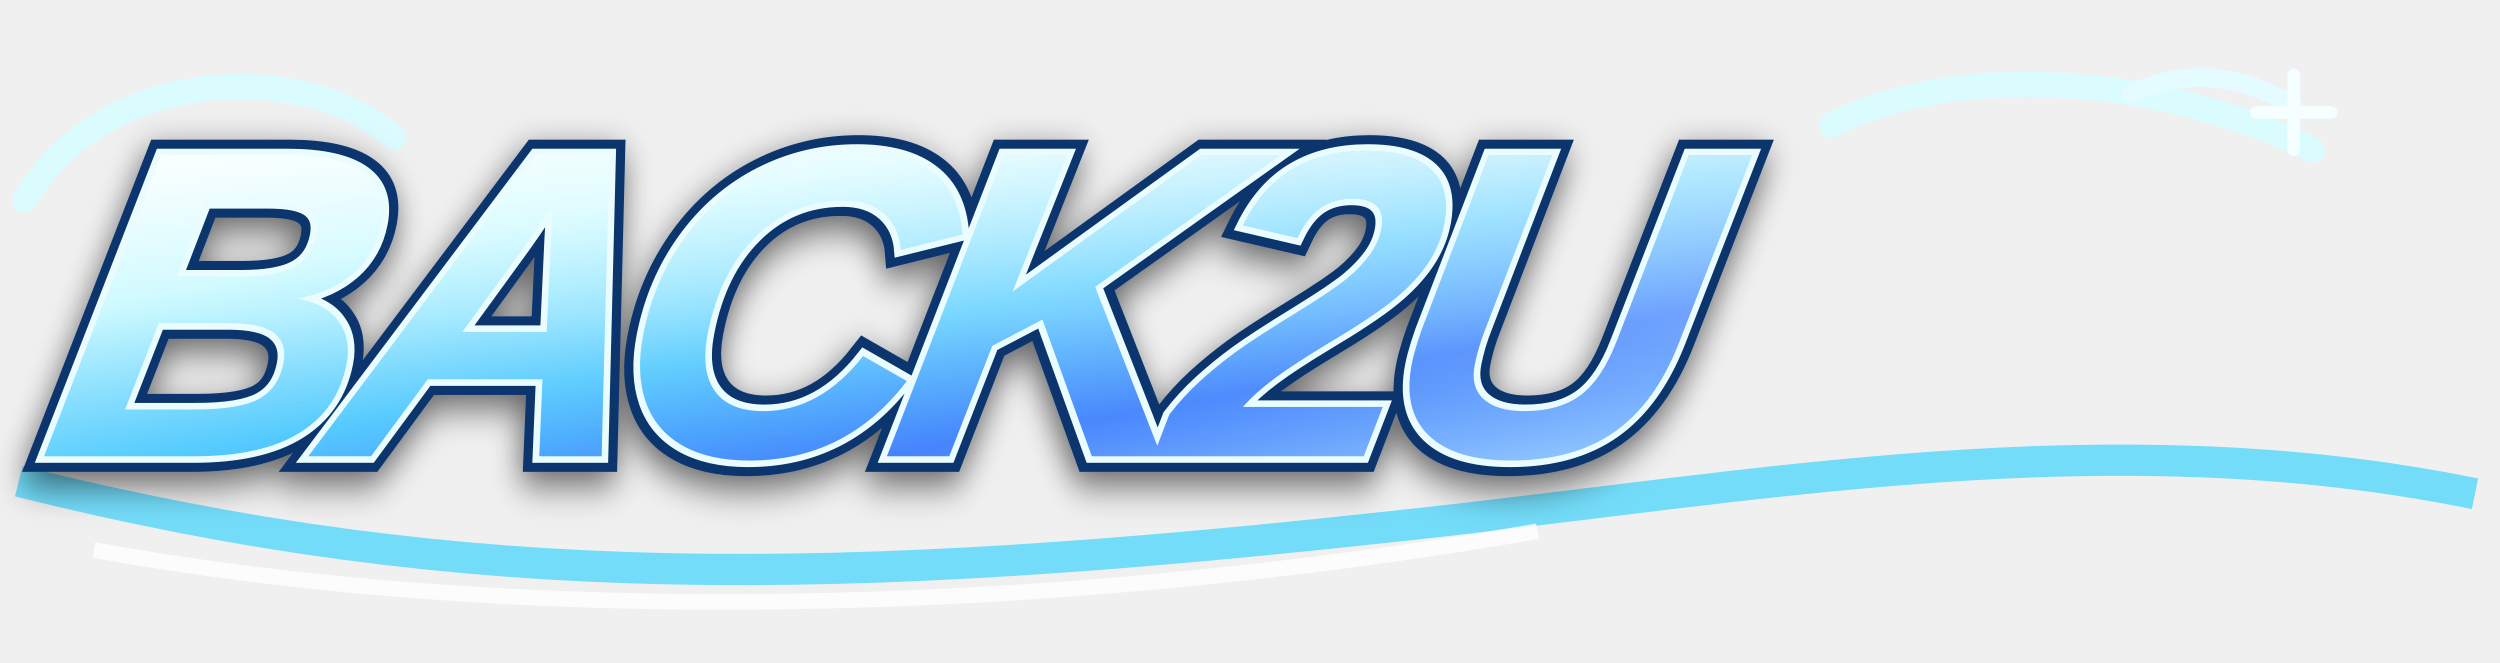
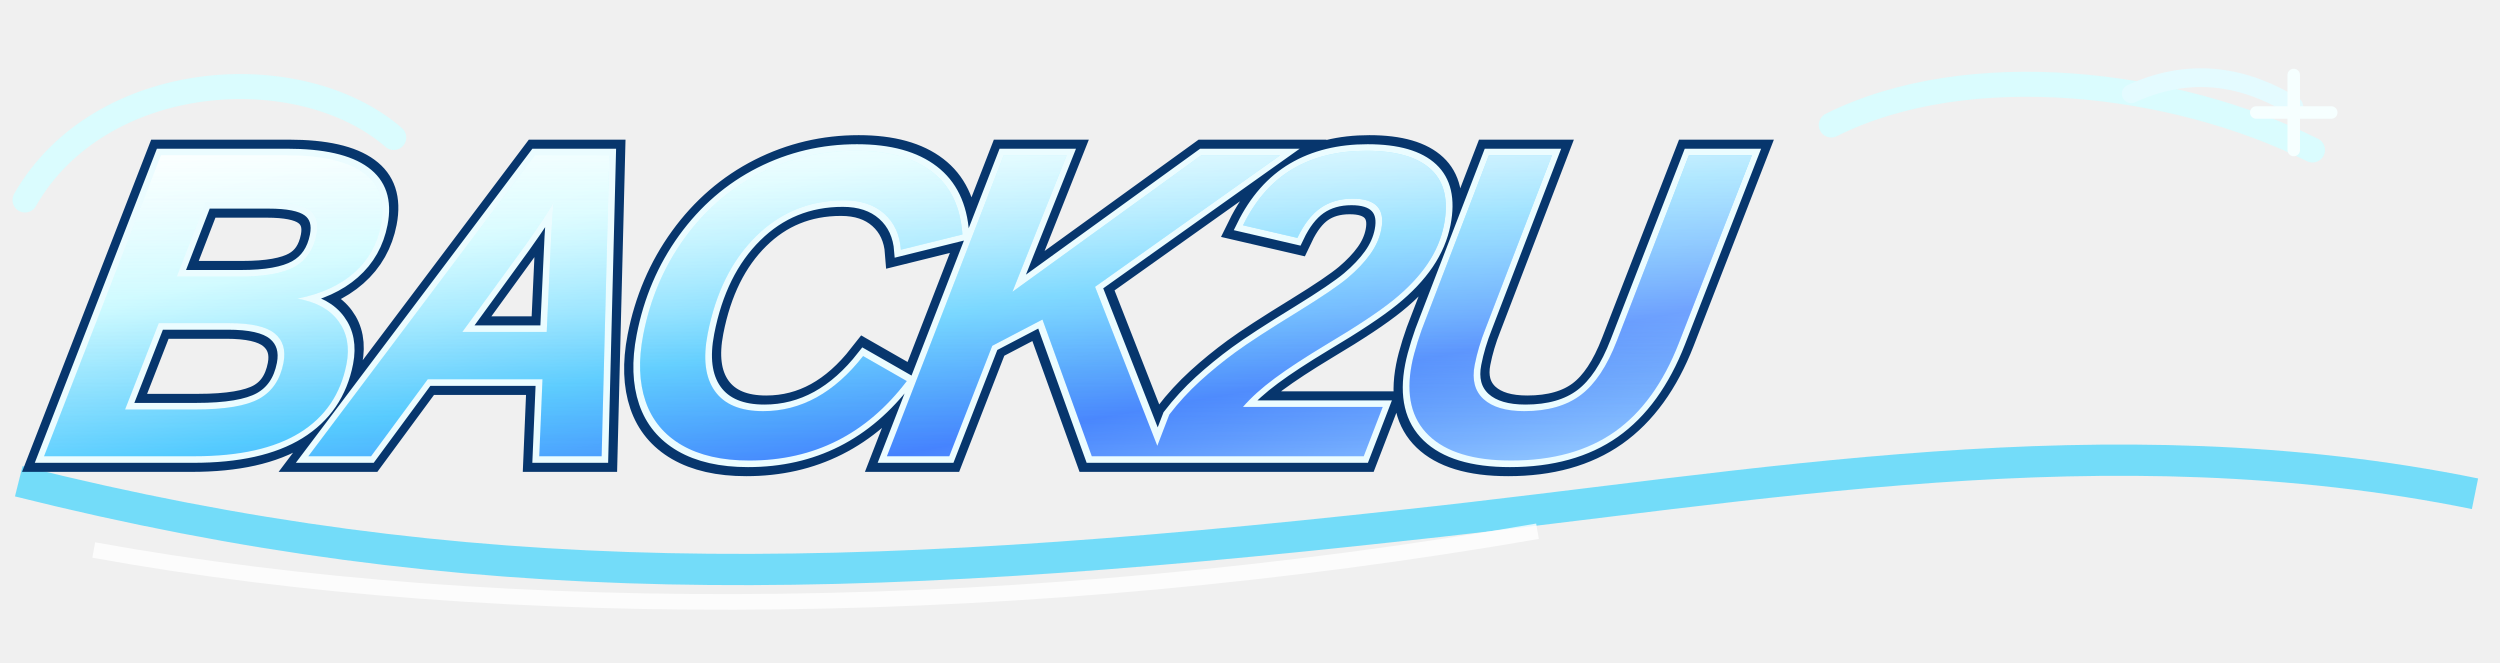
<svg xmlns="http://www.w3.org/2000/svg" viewBox="0 0 400 106" width="400" height="106" role="img" aria-label="BACK2U Creator Command Center">
  <defs>
    <linearGradient id="aqua" x1="0" y1="0" x2="1" y2="1">
      <stop stop-color="#faffff" />
      <stop offset=".25" stop-color="#c8fbff" />
      <stop offset=".53" stop-color="#54cbff" />
      <stop offset=".75" stop-color="#4582fe" />
      <stop offset="1" stop-color="#9dd1ff" />
    </linearGradient>
    <linearGradient id="glint" x1="0" y1="0" x2="0" y2="1">
      <stop stop-color="#fff" stop-opacity=".96" />
      <stop offset=".53" stop-color="#e5faff" stop-opacity=".4" />
      <stop offset="1" stop-color="#61b6ed" stop-opacity=".0" />
    </linearGradient>
    <filter id="shadow" x="-15%" y="-50%" width="150%" height="200%">
      <feGaussianBlur in="SourceAlpha" stdDeviation="3" />
      <feOffset dy="2" />
      <feComponentTransfer>
        <feFuncA type="linear" slope=".6" />
      </feComponentTransfer>
      <feMerge>
        <feMergeNode />
        <feMergeNode in="SourceGraphic" />
      </feMerge>
    </filter>
  </defs>
  <path d="M4 32 C16 11 48 9 63 22 M293 20 C315 9 348 13 370 24" fill="none" stroke="#d7fdff" stroke-width="4" stroke-linecap="round" opacity=".9" />
  <path d="M3 77 C75 95 134 94 225 84 C281 78 337 67 396 79" stroke="#61d9fa" stroke-width="5" fill="none" opacity=".87" />
  <path d="M15 88 C81 100 165 99 246 85" stroke="#ffffff" stroke-width="2.5" fill="none" opacity=".8" />
-   <g filter="url(#shadow)" transform="skewX(-11)">
+   <g transform="skewX(-11)">
    <text x="20" y="73" font-family="Trebuchet MS,Segoe UI,Arial,sans-serif" font-size="70" font-style="italic" font-weight="1000" letter-spacing="-5.6" fill="#102c7e" stroke="#07366d" stroke-width="5" paint-order="stroke">BACK2U</text>
    <text x="20" y="73" font-family="Trebuchet MS,Segoe UI,Arial,sans-serif" font-size="70" font-style="italic" font-weight="1000" letter-spacing="-5.6" fill="url(#aqua)" stroke="#ebfcff" stroke-width="2.1" paint-order="stroke">BACK2U</text>
    <text x="20" y="73" font-family="Trebuchet MS,Segoe UI,Arial,sans-serif" font-size="70" font-style="italic" font-weight="1000" letter-spacing="-5.6" fill="url(#glint)" opacity=".64">BACK2U</text>
  </g>
  <path d="M341 15 Q354 9 367 17" fill="none" stroke="#e4fbff" stroke-width="3" stroke-linecap="round" />
  <path d="M367 12 v12 M361 18 h12" stroke="#f6ffff" stroke-width="2" stroke-linecap="round" />
</svg>
